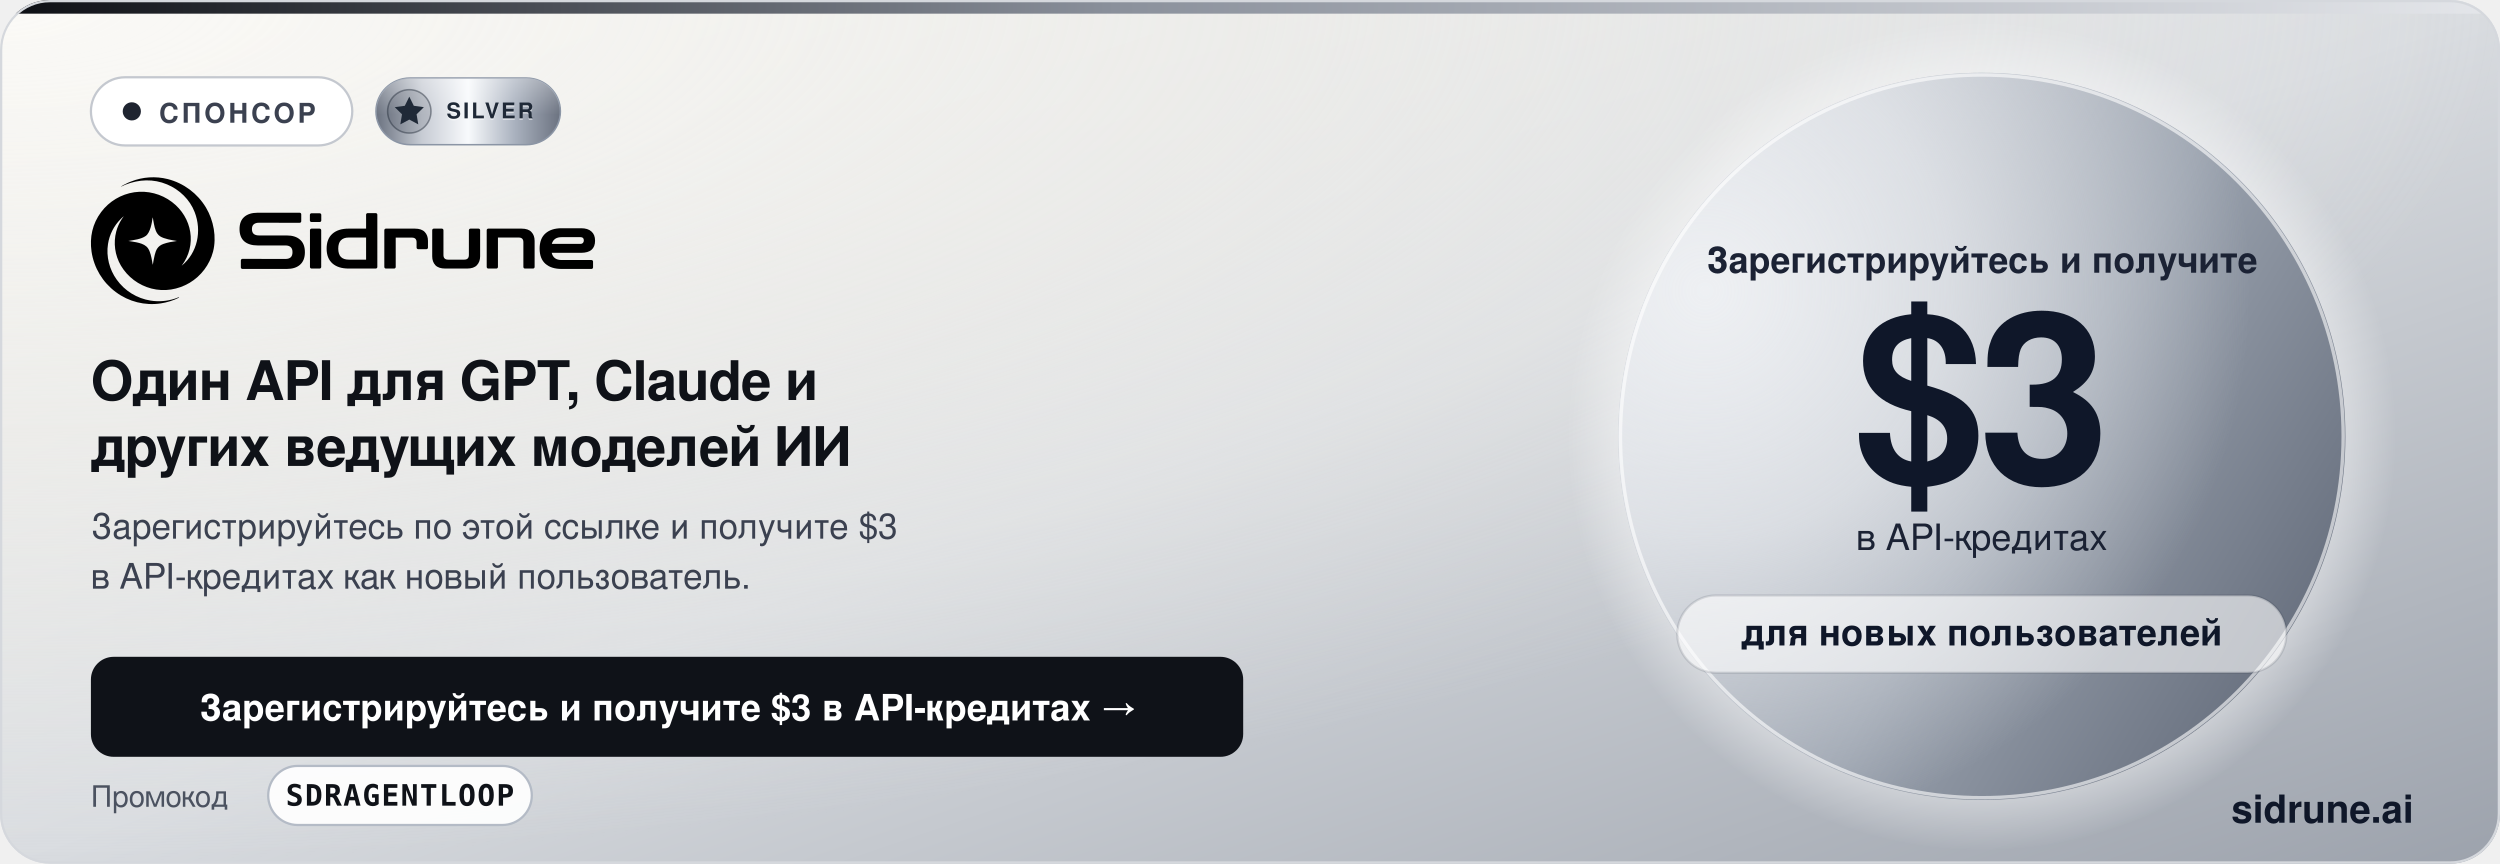
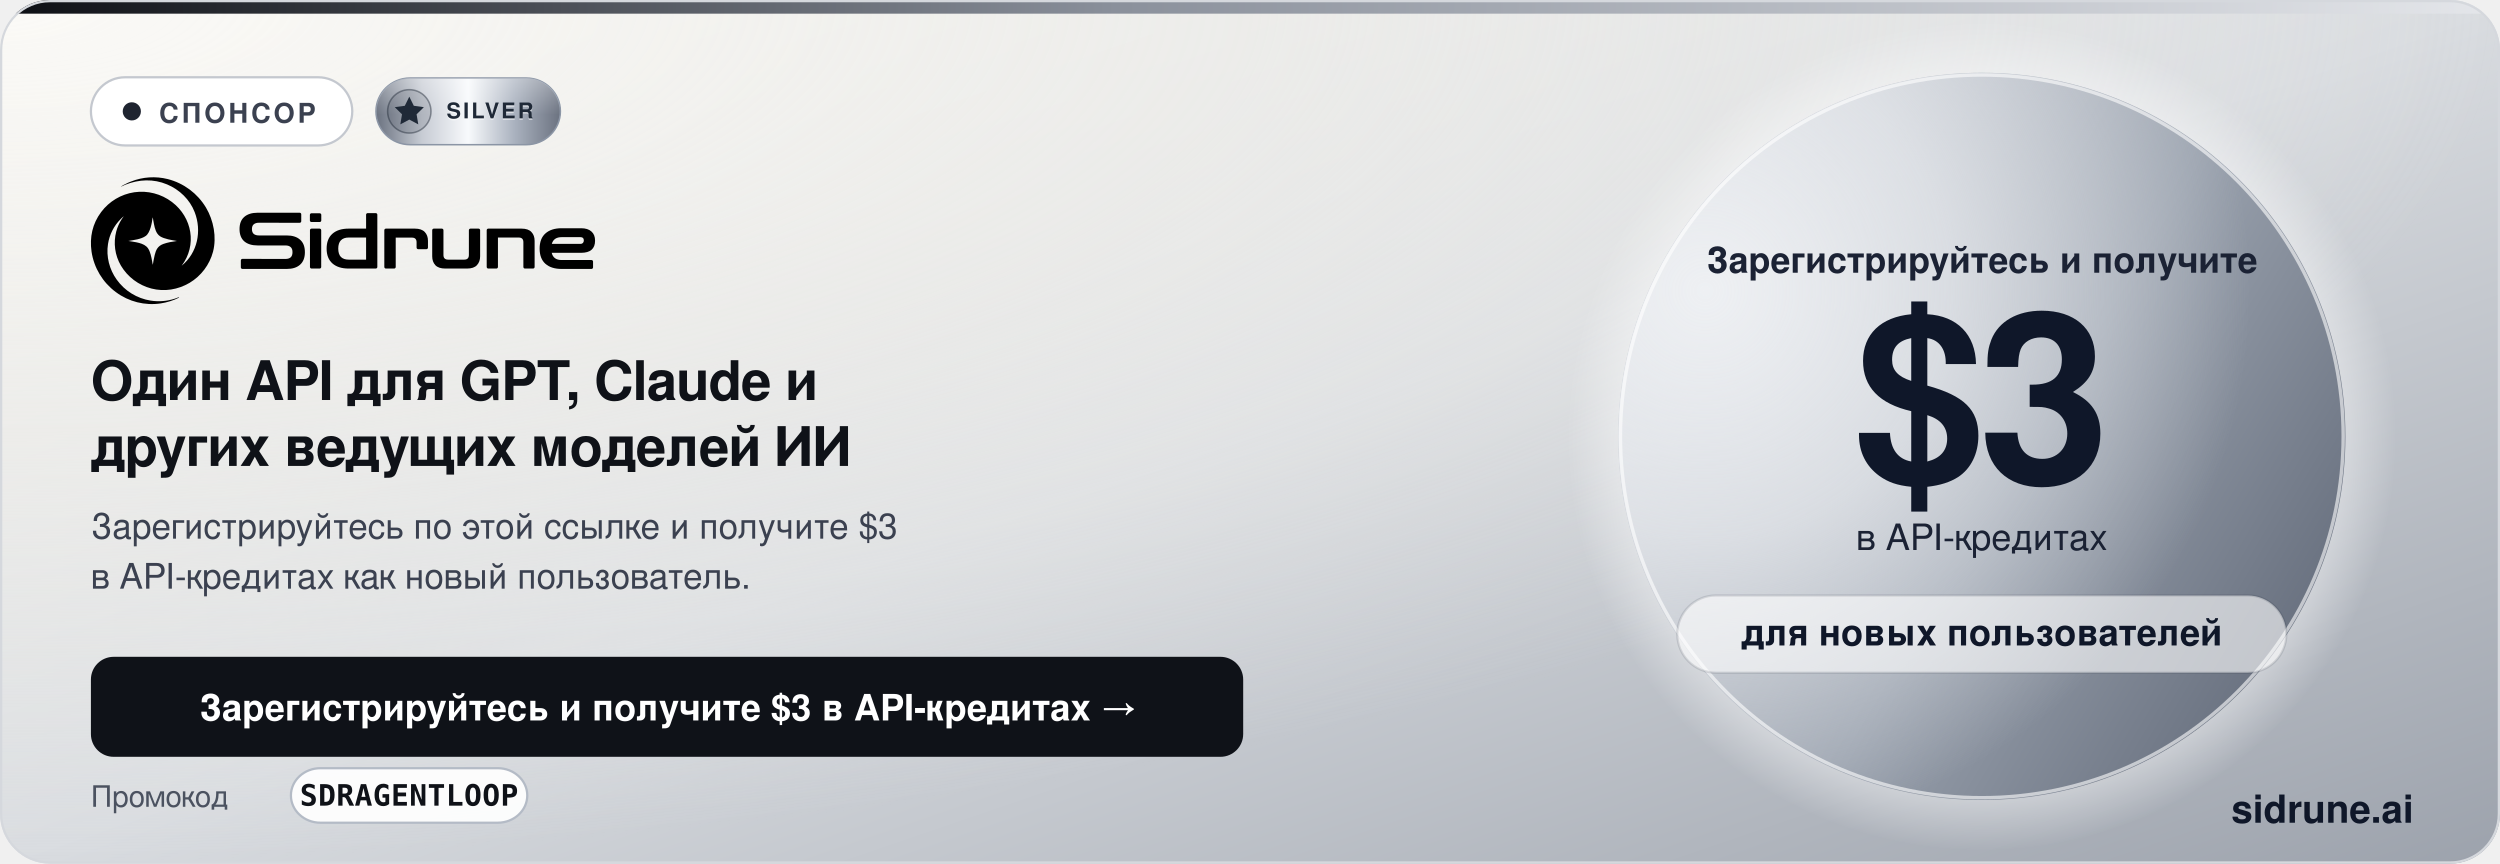
<svg xmlns="http://www.w3.org/2000/svg" width="1100" height="380" viewBox="0 0 1100 380" role="img" aria-label="Sidrune AI (Silver Sponsor): Один API для GPT, Claude и других ведущих моделей ИИ. Зарегистрируйтесь и получите $3 в API-кредитах.">
  <defs>
    <linearGradient id="bg" x1="0" y1="0" x2="1" y2="1">
      <stop offset="0" stop-color="#f4f3ef" />
      <stop offset=".5" stop-color="#d9dce0" />
      <stop offset="1" stop-color="#9ca2ac" />
    </linearGradient>
    <radialGradient id="hl" cx="0" cy="0" r="1" gradientUnits="objectBoundingBox">
      <stop offset="0" stop-color="#fbfaf7" />
      <stop offset=".5" stop-color="#f1f0ec" stop-opacity=".6" />
      <stop offset="1" stop-color="#f1f0ec" stop-opacity="0" />
    </radialGradient>
    <linearGradient id="stripe" x1="0" y1="0" x2="1" y2="0">
      <stop offset="0" stop-color="#0b0d12" />
      <stop offset=".45" stop-color="#8b919c" />
      <stop offset="1" stop-color="#e5e7eb" />
    </linearGradient>
    <radialGradient id="orbHl" cx=".12" cy=".3" r=".75">
      <stop offset="0" stop-color="#eef0f3" />
      <stop offset=".45" stop-color="#eef0f3" stop-opacity=".7" />
      <stop offset="1" stop-color="#eef0f3" stop-opacity="0" />
    </radialGradient>
    <linearGradient id="orb" x1="0" y1=".2" x2="1" y2=".8">
      <stop offset="0" stop-color="#c9cdd4" />
      <stop offset=".55" stop-color="#9aa2ae" />
      <stop offset="1" stop-color="#626a79" />
    </linearGradient>
    <radialGradient id="orbGlow" cx=".5" cy=".5" r=".5">
      <stop offset=".88" stop-color="#ffffff" stop-opacity=".35" />
      <stop offset="1" stop-color="#ffffff" stop-opacity="0" />
    </radialGradient>
    <clipPath id="card">
      <rect width="1100" height="380" rx="22" />
    </clipPath>
  </defs>
  <g clip-path="url(#card)">
    <rect width="1100" height="380" fill="url(#bg)" />
    <rect width="1100" height="380" fill="url(#hl)" />
    <rect width="1100" height="6" fill="url(#stripe)" />
    <rect x=".5" y=".5" width="1099" height="379" rx="21.5" fill="none" stroke="#d5d8dd" />
  </g>
  <rect x="40" y="34" width="115" height="30" rx="15" fill="#ffffff" stroke="#c4c8cf" />
  <circle cx="58" cy="49" r="4" fill="#1f2430" />
  <text x="70" y="54" font-family="-apple-system, BlinkMacSystemFont, 'Segoe UI', Helvetica, Arial, sans-serif" font-size="12" font-weight="700" letter-spacing="1.3" fill="#3b4150">СПОНСОР</text>
  <svg x="165" y="34" width="82" height="30" viewBox="0 0 120 44">
    <defs>
      <linearGradient id="bm" x1="0" y1="0" x2="1" y2="0">
        <stop offset="0.00" stop-color="#6b7280" />
        <stop offset="0.25" stop-color="#c7ccd4" />
        <stop offset="0.50" stop-color="#f8fafc" />
        <stop offset="0.75" stop-color="#aab2bf" />
        <stop offset="1.00" stop-color="#6b7280" />
      </linearGradient>
      <linearGradient id="bs" x1="0" y1="0" x2="0" y2="1">
        <stop offset="0" stop-color="#fff" stop-opacity=".32" />
        <stop offset=".55" stop-color="#fff" stop-opacity="0" />
      </linearGradient>
    </defs>
    <rect x=".5" y=".5" width="119" height="43" rx="22" fill="url(#bm)" stroke="#8b95a5" />
    <rect x=".5" y=".5" width="119" height="43" rx="22" fill="url(#bs)" />
    <circle cx="22" cy="22" r="14" fill="#1f2937" fill-opacity=".14" stroke="#1f2937" stroke-opacity=".45" />
    <path d="M22 12.5l2.9 5.9 6.5.9-4.7 4.6 1.1 6.5L22 27.3l-5.8 3.1 1.1-6.5-4.7-4.6 6.5-.9z" fill="#1f2937" />
    <text x="46" y="27.5" text-anchor="start" font-family="-apple-system, BlinkMacSystemFont, 'Segoe UI', Helvetica, Arial, sans-serif" font-size="14" font-weight="800" letter-spacing="1.4" fill="#ffffff" fill-opacity=".55">SILVER</text>
    <text x="46" y="26.5" text-anchor="start" font-family="-apple-system, BlinkMacSystemFont, 'Segoe UI', Helvetica, Arial, sans-serif" font-size="14" font-weight="800" letter-spacing="1.4" fill="#1f2937">SILVER</text>
  </svg>
  <svg x="40" y="78" width="222" height="56" viewBox="0 0 555 140" fill="none">
    <path d="M166.677 100.837C165.714 100.837 164.933 100.056 164.933 99.093V91.495C164.933 90.531 165.716 89.75 166.68 89.752L213.976 89.834C216.478 89.834 218.383 89.265 219.691 88.128C221.055 86.934 221.738 85.029 221.738 82.413C221.738 79.798 221.055 77.921 219.691 76.784C218.383 75.59 216.478 74.993 213.976 74.993H183.442C177.13 74.993 172.212 73.486 168.686 70.473C165.218 67.402 163.483 62.91 163.483 56.997C163.483 51.083 165.218 46.619 168.686 43.606C172.212 40.535 177.13 39 183.442 39H229.632C230.595 39 231.376 39.781 231.376 40.744V48.341C231.376 49.305 230.593 50.087 229.629 50.085L184.892 50.003C182.447 50.003 180.542 50.571 179.177 51.709C177.812 52.789 177.13 54.551 177.13 56.997C177.13 59.442 177.812 61.233 179.177 62.37C180.542 63.45 182.447 63.99 184.892 63.99H215.426C221.738 63.99 226.628 65.554 230.096 68.682C233.622 71.752 235.384 76.329 235.384 82.413C235.384 88.441 233.622 93.018 230.096 96.145C226.628 99.273 221.738 100.837 215.426 100.837H166.677Z" fill="black" />
    <path d="M242.699 100.41C241.736 100.41 240.956 99.629 240.956 98.666V58.228C240.956 57.266 241.736 56.485 242.699 56.485H251.579C252.542 56.485 253.323 57.266 253.323 58.228V98.666C253.323 99.629 252.542 100.41 251.579 100.41H242.699ZM242.614 49.235C241.651 49.235 240.87 48.454 240.87 47.491V41.341C240.87 40.378 241.651 39.597 242.614 39.597H251.665C252.628 39.597 253.408 40.378 253.408 41.341V47.491C253.408 48.454 252.628 49.235 251.665 49.235H242.614Z" fill="black" />
    <path d="M315.064 98.666C315.064 99.629 314.284 100.41 313.321 100.41H302.697V41.17C302.697 40.207 303.478 39.426 304.441 39.426H313.321C314.284 39.426 315.064 40.207 315.064 41.17V98.666ZM312.932 100.41H283.506C275.887 100.41 269.945 98.534 265.68 94.781C261.416 91.028 259.283 85.598 259.283 78.49C259.283 71.326 261.416 65.867 265.68 62.114C269.945 58.361 275.887 56.485 283.506 56.485H312.079V66.293H283.506C279.81 66.293 276.967 67.317 274.977 69.364C273.044 71.354 272.077 74.396 272.077 78.49C272.077 82.527 273.044 85.569 274.977 87.616C276.967 89.606 279.81 90.602 283.506 90.602H312.932V100.41Z" fill="black" />
    <path d="M324.496 100.41C323.533 100.41 322.753 99.629 322.753 98.666V58.228C322.753 57.266 323.533 56.485 324.496 56.485H356.358C361.304 56.485 364.944 57.736 367.275 60.238C369.606 62.683 370.772 65.924 370.772 69.961V77.344C370.772 78.306 369.991 79.087 369.028 79.087H359.978C359.015 79.087 358.234 78.306 358.234 77.344V71.496C358.234 68.085 356.528 66.379 353.116 66.379H335.29V98.666C335.29 99.629 334.51 100.41 333.547 100.41H324.496Z" fill="black" />
    <path d="M389.841 100.41C384.837 100.41 381.17 99.159 378.839 96.657C376.564 94.155 375.427 90.914 375.427 86.934V58.228C375.427 57.266 376.208 56.485 377.171 56.485H386.051C387.014 56.485 387.794 57.266 387.794 58.228V85.484C387.794 88.896 389.5 90.602 392.912 90.602H410.652C414.064 90.602 415.77 88.896 415.77 85.484V58.228C415.77 57.266 416.551 56.485 417.514 56.485H426.394C427.357 56.485 428.137 57.266 428.137 58.228V86.934C428.137 90.914 426.972 94.155 424.64 96.657C422.366 99.159 418.727 100.41 413.723 100.41H389.841Z" fill="black" />
    <path d="M437.111 100.41C436.148 100.41 435.368 99.629 435.368 98.666V58.228C435.368 57.266 436.148 56.485 437.111 56.485H473.664C478.668 56.485 482.307 57.736 484.581 60.238C486.913 62.683 488.078 65.924 488.078 69.961V98.666C488.078 99.629 487.298 100.41 486.335 100.41H477.455C476.492 100.41 475.711 99.629 475.711 98.666V71.411C475.711 67.999 474.005 66.293 470.593 66.293H447.735V98.666C447.735 99.629 446.954 100.41 445.991 100.41H437.111Z" fill="black" />
    <path d="M517.816 100.837C510.196 100.837 504.254 98.96 499.99 95.207C495.725 91.398 493.593 85.825 493.593 78.49C493.593 71.098 495.725 65.526 499.99 61.773C504.254 57.963 510.196 56.058 517.816 56.058H539.139C544.142 56.058 547.952 57.252 550.568 59.641C553.24 61.972 554.576 65.327 554.576 69.705C554.576 78.632 549.431 83.096 539.139 83.096H506.898C508.092 88.384 511.732 91.028 517.816 91.028H550.615C551.578 91.028 552.359 91.809 552.359 92.772V99.093C552.359 100.056 551.578 100.837 550.615 100.837H517.816ZM517.816 65.867C511.959 65.867 508.348 68.34 506.984 73.287H538.542C539.679 73.287 540.56 72.946 541.186 72.264C541.868 71.582 542.209 70.643 542.209 69.449C542.209 67.061 540.987 65.867 538.542 65.867H517.816Z" fill="black" />
    <path d="M44.235 4.62C57.028 -0.439 71.083 -1.37 84.431 1.959C102.102 6.455 117.272 17.769 126.62 33.424C134.978 47.528 138.457 65.863 134.342 81.855C130.526 96.213 121.258 108.516 108.509 116.146C95.806 123.62 80.882 126.1 66.54 122.379C52.503 118.74 40.467 109.71 33.048 97.25C26.378 85.884 24.518 72.327 27.88 59.584C29.178 54.732 31.242 50.118 33.993 45.916C34.731 44.782 35.467 43.866 36.214 42.792C35.207 43.522 33.599 45.121 32.666 46.041C25.255 53.469 20.397 63.061 18.795 73.431C16.612 87.065 20.342 101.499 28.415 112.644C37.254 124.995 50.679 133.285 65.682 135.653C74.662 137.077 83.854 136.328 92.486 133.47C93.365 133.172 95.763 132.362 96.456 131.989C96.933 132.112 96.806 132.004 97.019 132.348C91.26 135.385 83.354 137.791 76.921 138.736C59.442 141.385 41.63 136.914 27.473 126.325C12.951 115.619 3.306 99.556 0.684 81.705C-1.565 66.004 1.674 51.04 11.267 38.264C20.077 26.48 33.185 18.653 47.737 16.483C62.406 14.368 77.311 18.219 89.12 27.175C111.458 44.057 116.927 74.736 99.793 97.321C117.364 83.149 122.142 59.018 114.144 38.348C108.756 24.424 97.499 13.624 83.816 7.87C68.723 1.524 52.871 2.234 37.835 8.202C36.673 8.834 34.601 9.749 33.371 10.282L33.203 10.144C34.126 9.347 36.995 7.82 37.875 7.471C39.544 6.475 42.38 5.353 44.235 4.62ZM67.894 44.065C67.176 49.953 65.386 60.824 60.353 64.501C55.298 68.195 47.264 68.949 41.227 70.067C48.218 71.333 58.62 71.916 62.842 78.202C65.392 81.998 66.472 87.689 67.296 92.138C67.441 92.918 67.81 95.783 68.014 96.31C68.294 95.761 68.704 92.575 68.847 91.769C69.222 89.679 69.659 87.602 70.16 85.539C71.579 79.728 73.544 75.638 79.586 73.379C83.966 71.742 89.967 70.69 94.641 70.088C89.253 69.155 80.571 67.888 76.079 64.905C74.935 64.147 73.944 63.179 73.157 62.054C70.309 58.051 69.553 52.355 68.647 47.644C68.542 47.099 68.192 44.35 67.894 44.065ZM33.197 10.339C33.114 10.359 33.17 10.352 33.028 10.311C33.061 10.274 33.101 10.236 33.147 10.194L33.197 10.339ZM33.203 10.144C33.183 10.161 33.165 10.178 33.147 10.194L33.134 10.157L33.171 10.118L33.203 10.144Z" fill="black" />
  </svg>
  <text x="40" y="176" font-family="-apple-system, BlinkMacSystemFont, 'Segoe UI', Helvetica, Arial, sans-serif" font-size="24" font-weight="800" letter-spacing="-0.4" fill="#0f1218">Один API для GPT, Claude и</text>
  <text x="40" y="205" font-family="-apple-system, BlinkMacSystemFont, 'Segoe UI', Helvetica, Arial, sans-serif" font-size="24" font-weight="800" letter-spacing="-0.4" fill="#0f1218">других ведущих моделей ИИ</text>
  <text x="40" y="237" font-family="-apple-system, BlinkMacSystemFont, 'Segoe UI', Helvetica, Arial, sans-serif" font-size="15.5" fill="#3b4150">Зарегистрируйтесь по этой ссылке и получите $3</text>
  <text x="40" y="259" font-family="-apple-system, BlinkMacSystemFont, 'Segoe UI', Helvetica, Arial, sans-serif" font-size="15.5" fill="#3b4150">в API-кредитах как новый пользователь.</text>
  <rect x="40" y="289" width="507" height="44" rx="10" fill="#0f1218" />
  <text x="294" y="317" text-anchor="middle" font-family="-apple-system, BlinkMacSystemFont, 'Segoe UI', Helvetica, Arial, sans-serif" font-size="16" font-weight="800" fill="#ffffff">Зарегистрируйтесь и получите $3 в API-кредитах →</text>
  <text x="40" y="355" font-family="-apple-system, BlinkMacSystemFont, 'Segoe UI', Helvetica, Arial, sans-serif" font-size="13" fill="#4b5260">Промокод</text>
-   <rect x="118" y="337" width="116" height="26" rx="13" fill="#ffffff" fill-opacity=".92" stroke="#b4bbc6" stroke-width="1" />
-   <text x="176" y="354.5" text-anchor="middle" font-family="'SF Mono', ui-monospace, Menlo, Consolas, monospace" font-size="13" font-weight="800" letter-spacing=".6" fill="#0f1218">SDRAGENTLOOP</text>
+   <rect x="128" y="338" width="104" height="24" rx="13" fill="#ffffff" fill-opacity=".92" stroke="#b4bbc6" stroke-width="1" />
+   <text x="180" y="354.5" text-anchor="middle" font-family="'SF Mono', ui-monospace, Menlo, Consolas, monospace" font-size="13" font-weight="800" letter-spacing=".2" fill="#0f1218">SDRAGENTLOOP</text>
  <circle cx="872" cy="192" r="182" fill="url(#orbGlow)" />
  <circle cx="872" cy="192" r="160" fill="url(#orb)" />
  <circle cx="872" cy="192" r="160" fill="url(#orbHl)" />
  <circle cx="872" cy="192" r="159" fill="none" stroke="#ffffff" stroke-opacity=".6" stroke-width="1.5" />
  <text x="872" y="120" text-anchor="middle" font-family="-apple-system, BlinkMacSystemFont, 'Segoe UI', Helvetica, Arial, sans-serif" font-size="15.7" font-weight="600" fill="#1b2234">Зарегистрируйтесь и получите</text>
  <text x="872" y="212" text-anchor="middle" font-family="-apple-system, BlinkMacSystemFont, 'Segoe UI', Helvetica, Arial, sans-serif" font-size="104" font-weight="800" letter-spacing="-3" fill="#0f1729">$3</text>
  <text x="872" y="242" text-anchor="middle" font-family="-apple-system, BlinkMacSystemFont, 'Segoe UI', Helvetica, Arial, sans-serif" font-size="16" fill="#1b2234">в API-кредитах</text>
  <rect x="738" y="262" width="268" height="34" rx="17" fill="#ffffff" fill-opacity=".6" stroke="#0f1729" stroke-opacity=".12" />
  <text x="872" y="284" text-anchor="middle" font-family="-apple-system, BlinkMacSystemFont, 'Segoe UI', Helvetica, Arial, sans-serif" font-size="16" font-weight="700" fill="#0f1729">для новых пользователей</text>
  <text x="1062" y="362" text-anchor="end" font-family="-apple-system, BlinkMacSystemFont, 'Segoe UI', Helvetica, Arial, sans-serif" font-size="17" font-weight="800" fill="#0f1729">sidrune.ai</text>
</svg>
